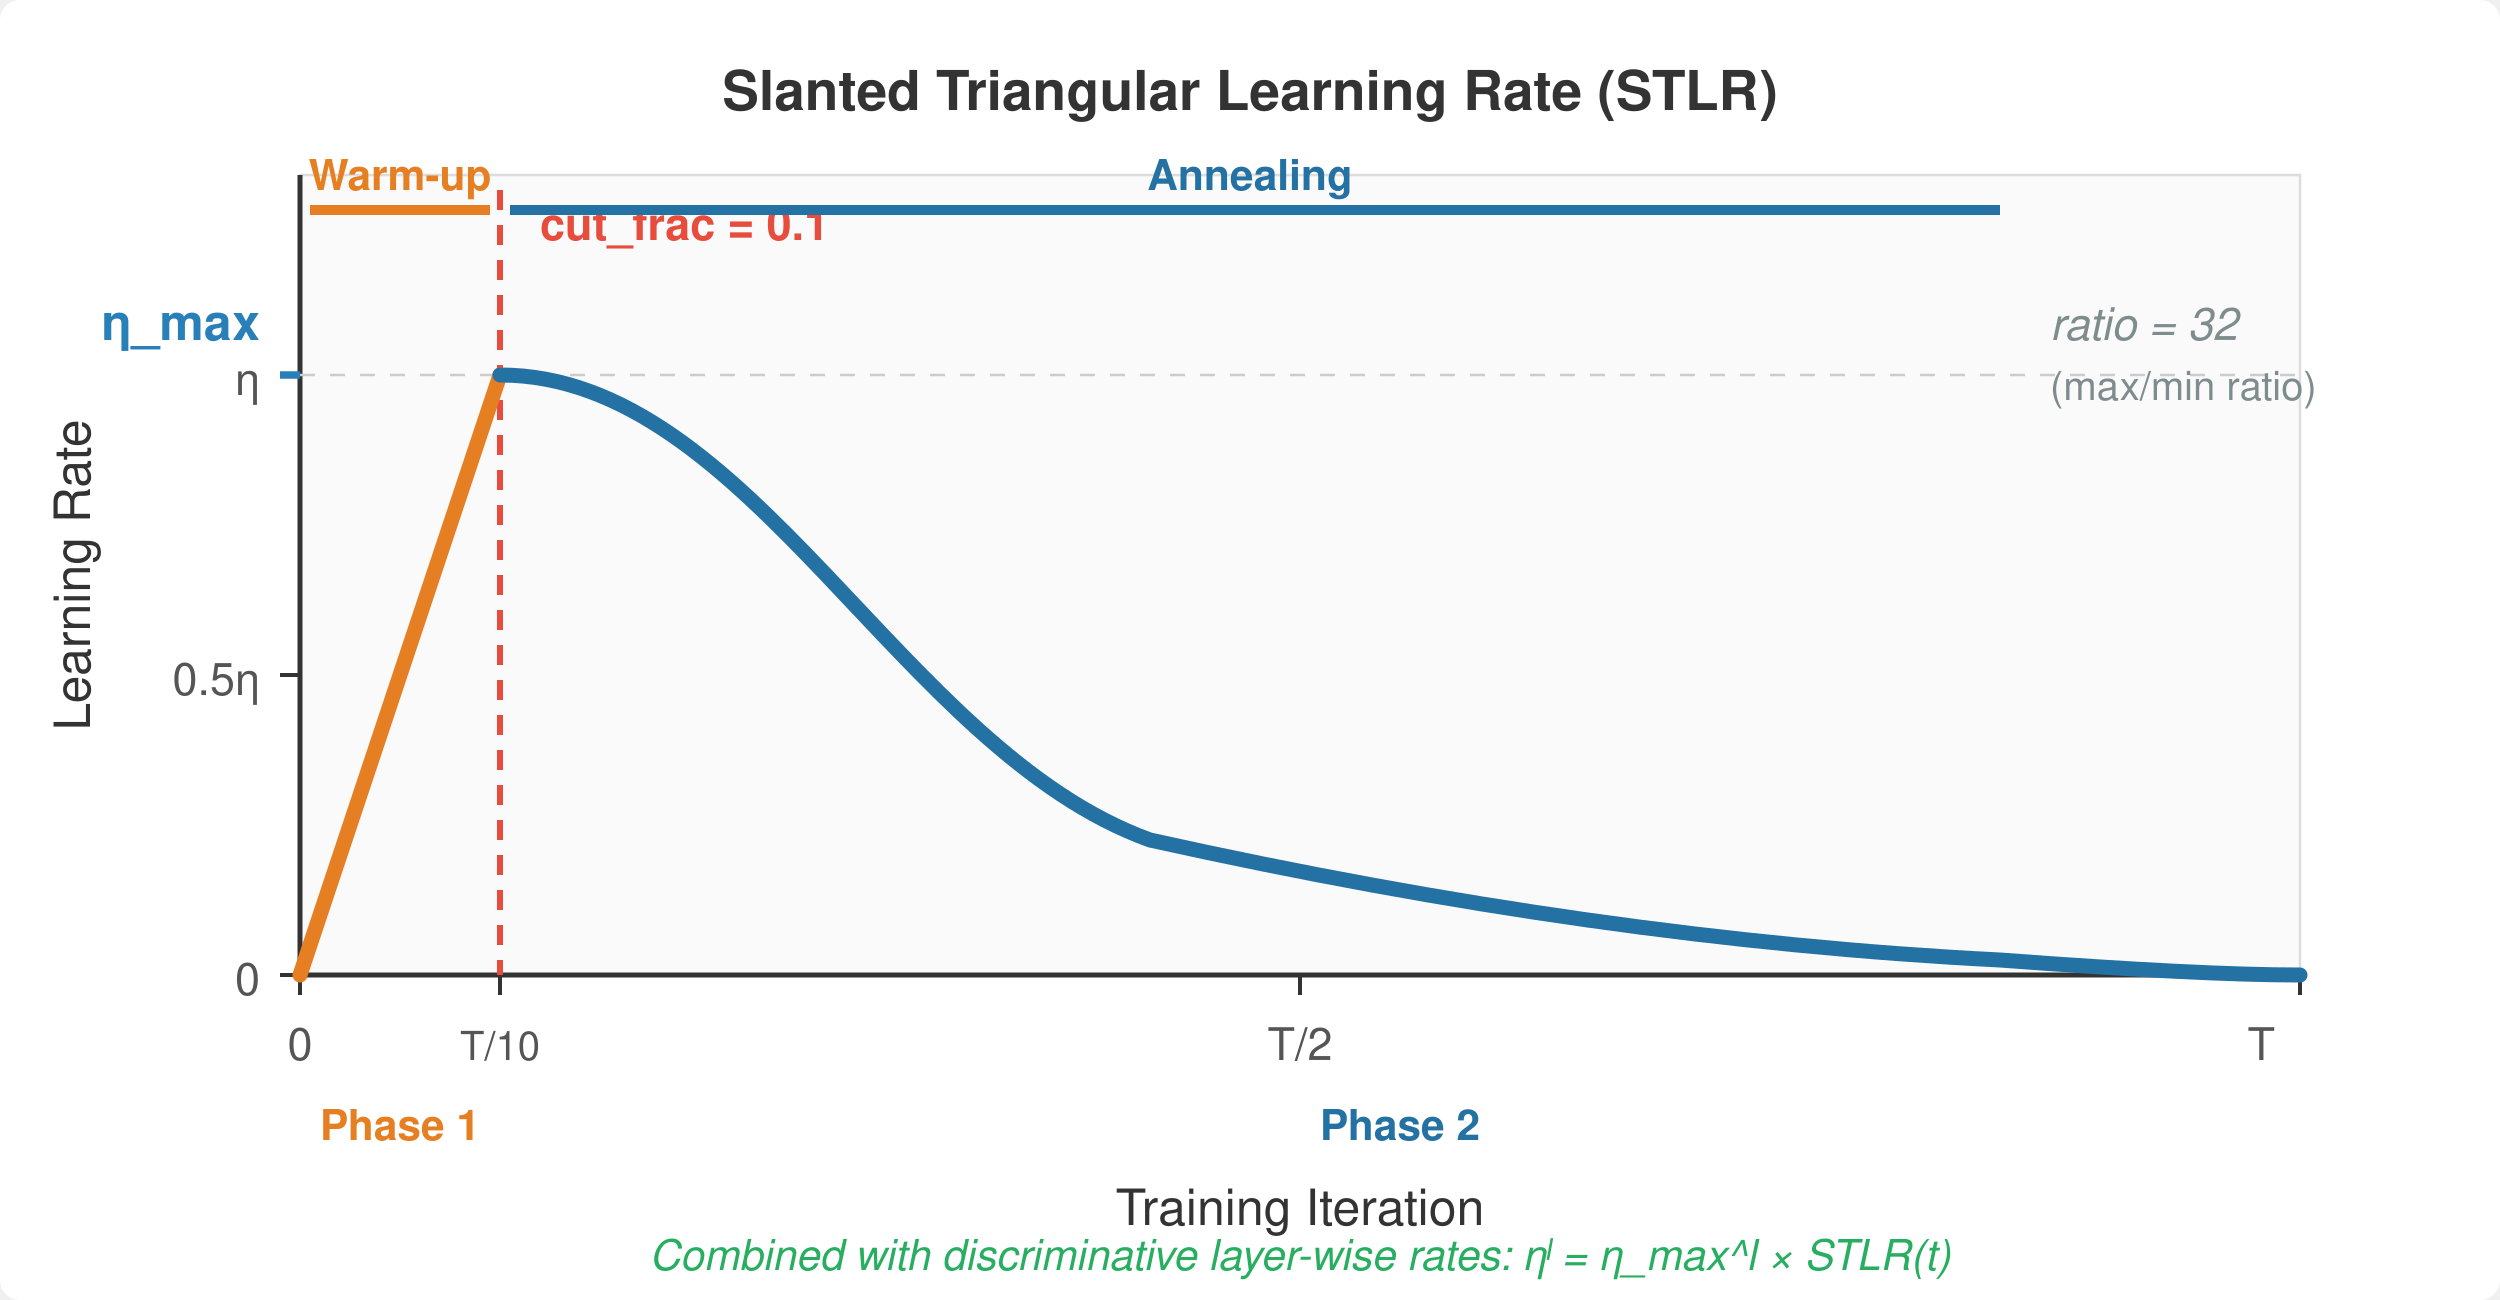
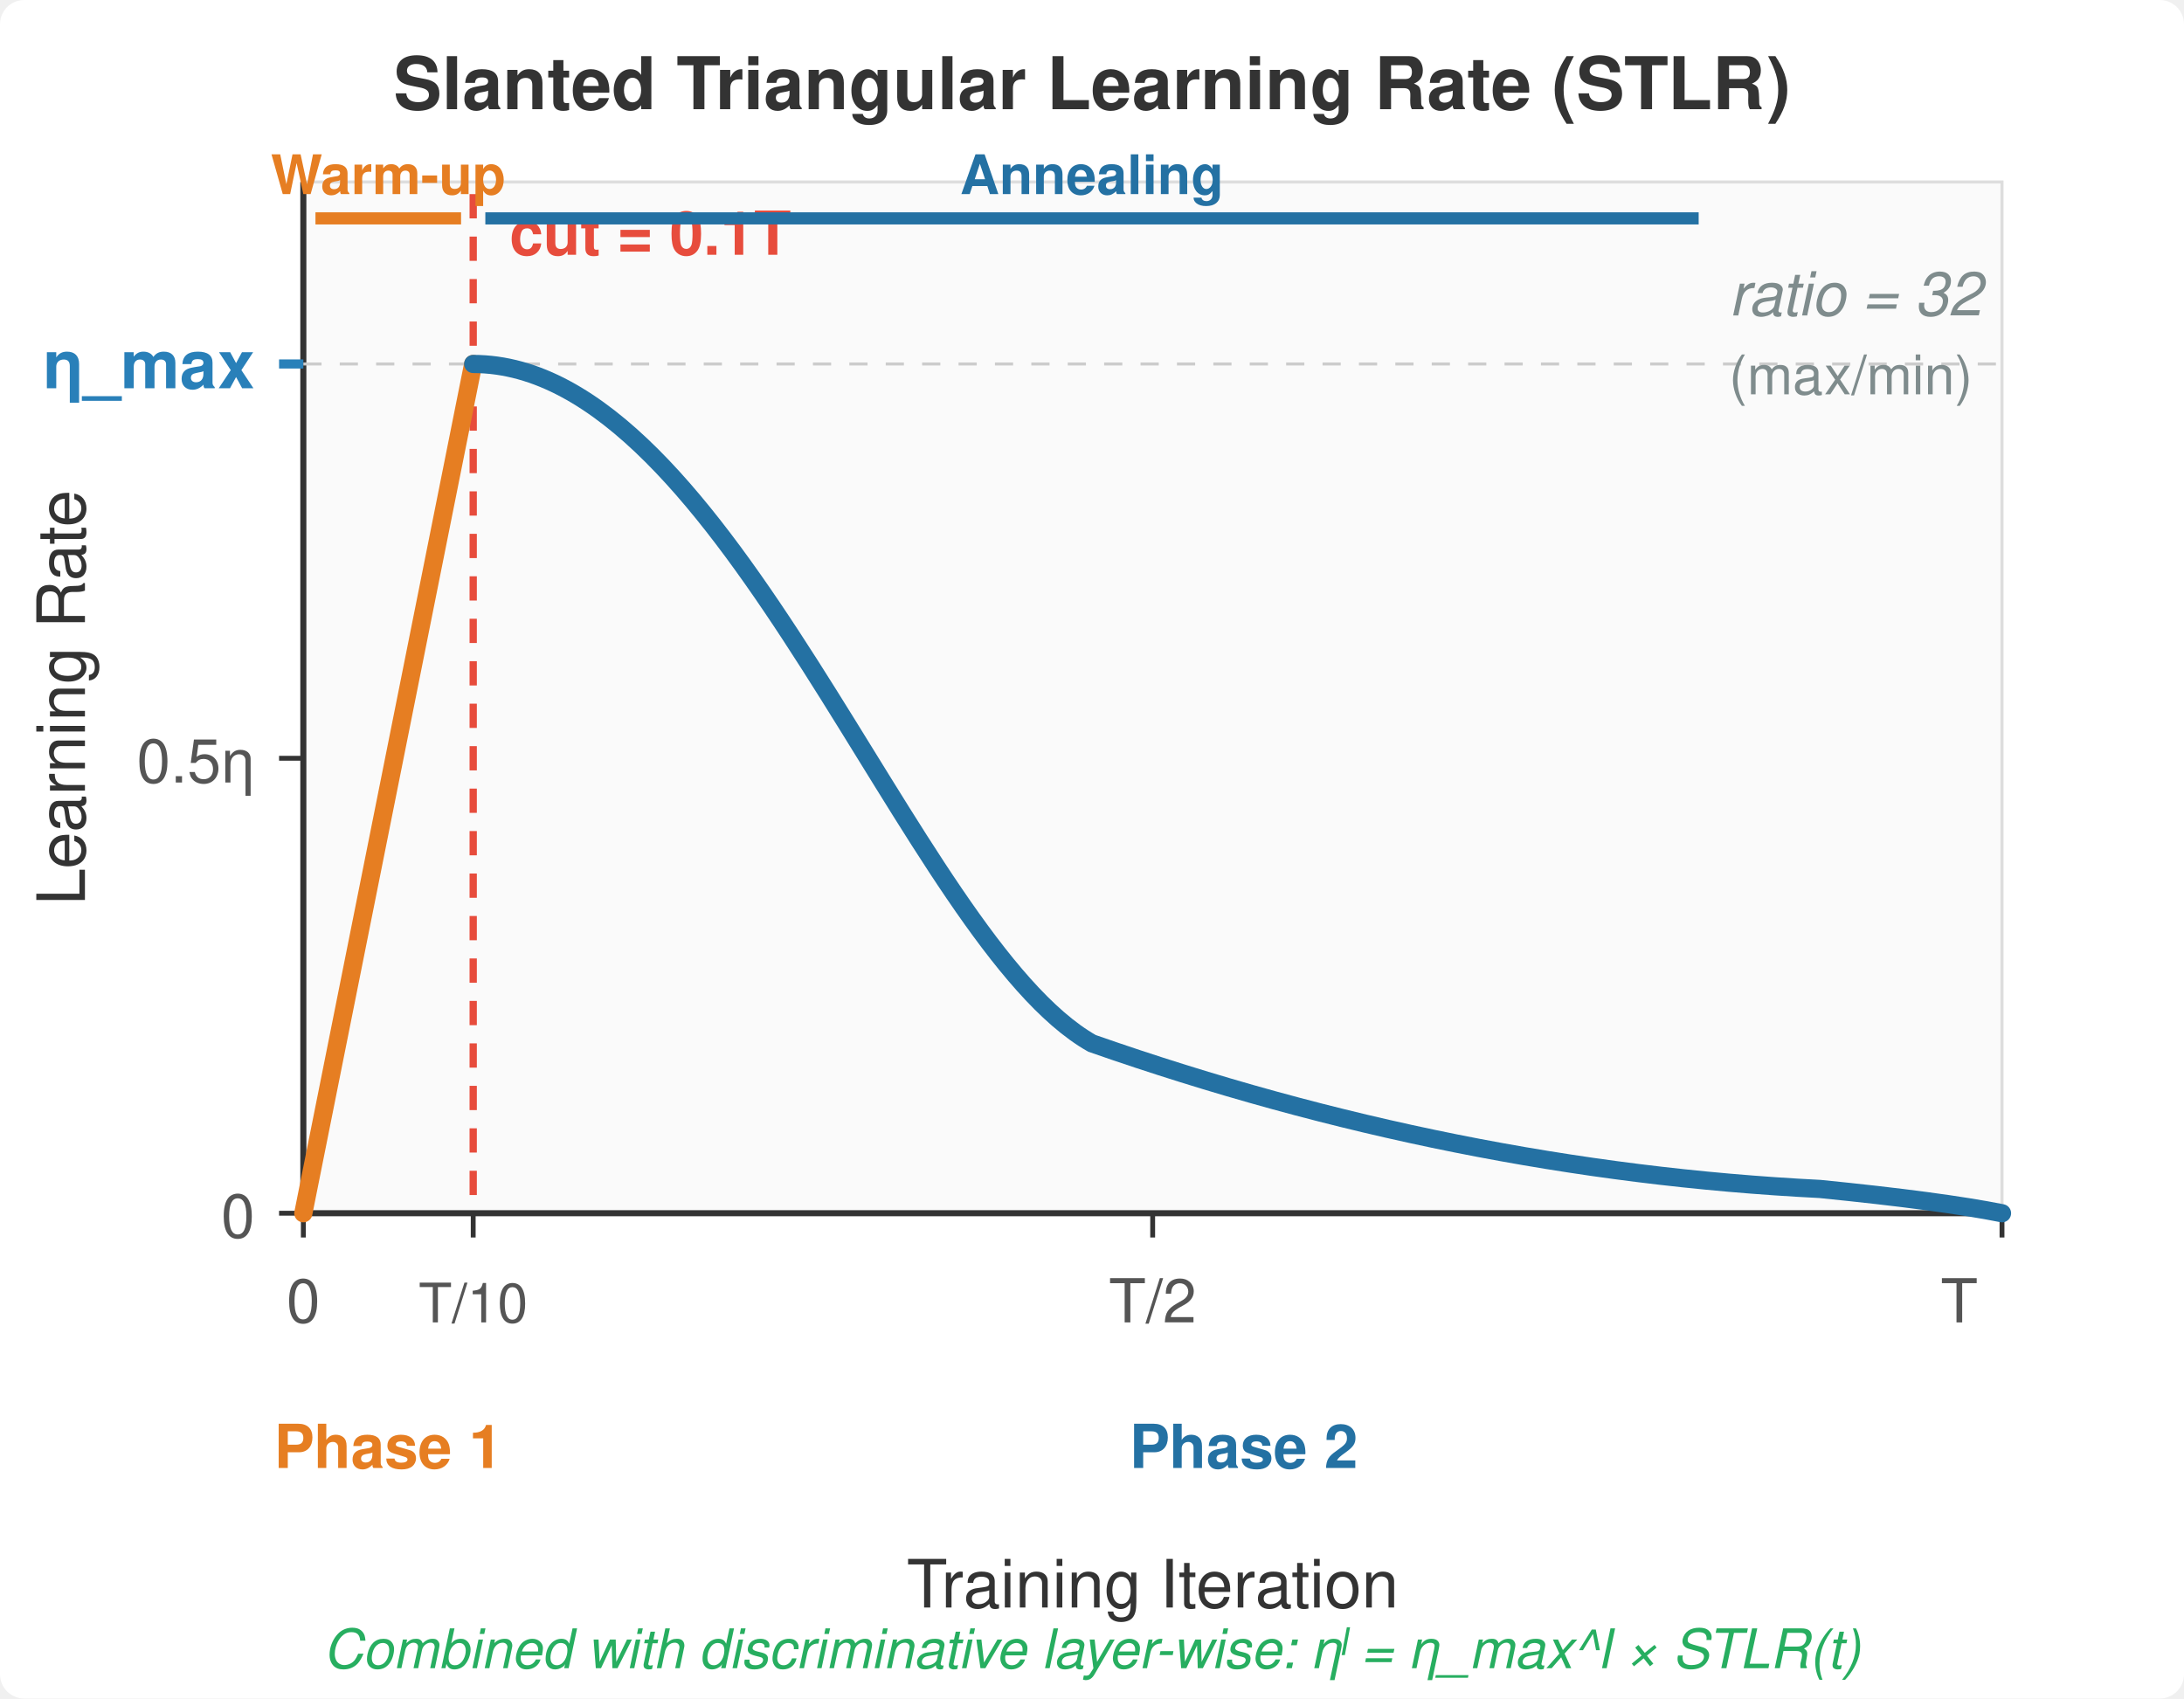
- <svg xmlns="http://www.w3.org/2000/svg" viewBox="0 0 500 260" width="500" height="260">
+ <svg xmlns="http://www.w3.org/2000/svg" viewBox="0 0 360 280" width="360" height="280">
  <style>
    text { font-family: 'Helvetica Neue', Helvetica, Arial, sans-serif; }
  </style>
-   <rect width="500" height="260" fill="#fff" rx="4" />
-   <text x="250" y="22" text-anchor="middle" fill="#333" font-size="11" font-weight="bold">Slanted Triangular Learning Rate (STLR)</text>
-   <rect x="60" y="35" width="400" height="160" fill="#fafafa" stroke="#ddd" stroke-width="0.5" />
-   <line x1="60" y1="35" x2="60" y2="195" stroke="#333" stroke-width="1" />
-   <line x1="60" y1="195" x2="460" y2="195" stroke="#333" stroke-width="1" />
-   <text x="18" y="115" text-anchor="middle" fill="#333" font-size="10" transform="rotate(-90,18,115)">Learning Rate</text>
-   <text x="260" y="245" text-anchor="middle" fill="#333" font-size="10">Training Iteration</text>
-   <line x1="56" y1="195" x2="60" y2="195" stroke="#333" stroke-width="0.8" />
-   <text x="52" y="199" text-anchor="end" fill="#555" font-size="9">0</text>
-   <line x1="56" y1="135" x2="60" y2="135" stroke="#333" stroke-width="0.8" />
-   <text x="52" y="139" text-anchor="end" fill="#555" font-size="9">0.5η</text>
-   <line x1="56" y1="75" x2="60" y2="75" stroke="#333" stroke-width="0.8" />
-   <text x="52" y="79" text-anchor="end" fill="#555" font-size="9">η</text>
-   <text x="52" y="68" text-anchor="end" fill="#2980b9" font-size="10" font-weight="bold">η_max</text>
-   <line x1="56" y1="75" x2="60" y2="75" stroke="#2980b9" stroke-width="1.5" />
-   <line x1="60" y1="195" x2="60" y2="199" stroke="#333" stroke-width="0.8" />
-   <text x="60" y="212" text-anchor="middle" fill="#555" font-size="9">0</text>
-   <line x1="100" y1="195" x2="100" y2="199" stroke="#333" stroke-width="0.8" />
-   <text x="100" y="212" text-anchor="middle" fill="#555" font-size="8">T/10</text>
-   <line x1="260" y1="195" x2="260" y2="199" stroke="#333" stroke-width="0.8" />
-   <text x="260" y="212" text-anchor="middle" fill="#555" font-size="9">T/2</text>
-   <line x1="460" y1="195" x2="460" y2="199" stroke="#333" stroke-width="0.8" />
-   <text x="455" y="212" text-anchor="end" fill="#555" font-size="9">T</text>
-   <line x1="100" y1="38" x2="100" y2="195" stroke="#e74c3c" stroke-width="1.2" stroke-dasharray="4,3" />
-   <text x="108" y="48" text-anchor="start" fill="#e74c3c" font-size="9" font-weight="bold">cut_frac = 0.1</text>
-   <line x1="60" y1="75" x2="460" y2="75" stroke="#ccc" stroke-width="0.5" stroke-dasharray="3,3" />
-   <line x1="62" y1="42" x2="98" y2="42" stroke="#e67e22" stroke-width="2" />
-   <text x="80" y="38" text-anchor="middle" fill="#e67e22" font-size="8.5" font-weight="bold">Warm-up</text>
-   <line x1="102" y1="42" x2="400" y2="42" stroke="#2471a3" stroke-width="2" />
-   <text x="250" y="38" text-anchor="middle" fill="#2471a3" font-size="8.5" font-weight="bold">Annealing</text>
-   <path d="M 60,195 L 100,75" fill="none" stroke="#e67e22" stroke-width="3" stroke-linecap="round" />
-   <path d="M 100,75 C 150,75 180,150 230,168 Q 320,188 400,192 Q 440,195 460,195" fill="none" stroke="#2471a3" stroke-width="3" stroke-linecap="round" />
-   <text x="80" y="228" text-anchor="middle" fill="#e67e22" font-size="8.5" font-weight="bold">Phase 1</text>
-   <text x="280" y="228" text-anchor="middle" fill="#2471a3" font-size="8.5" font-weight="bold">Phase 2</text>
-   <text x="410" y="68" text-anchor="start" fill="#7f8c8d" font-size="9" font-style="italic">ratio = 32</text>
-   <text x="410" y="80" text-anchor="start" fill="#7f8c8d" font-size="8">(max/min ratio)</text>
-   <text x="260" y="254" text-anchor="middle" fill="#27ae60" font-size="8.5" font-style="italic">Combined with discriminative layer-wise rates: ηˡ = η_max^l × STLR(t)</text>
+   <rect width="360" height="280" fill="#fff" rx="4" />
+   <text x="180" y="18" text-anchor="middle" fill="#333" font-size="12" font-weight="bold">Slanted Triangular Learning Rate (STLR)</text>
+   <rect x="50" y="30" width="280" height="170" fill="#fafafa" stroke="#ddd" stroke-width="0.5" />
+   <line x1="50" y1="30" x2="50" y2="200" stroke="#333" stroke-width="1" />
+   <line x1="50" y1="200" x2="330" y2="200" stroke="#333" stroke-width="1" />
+   <text x="14" y="115" text-anchor="middle" fill="#333" font-size="11" transform="rotate(-90,14,115)">Learning Rate</text>
+   <text x="190" y="265" text-anchor="middle" fill="#333" font-size="11">Training Iteration</text>
+   <line x1="46" y1="200" x2="50" y2="200" stroke="#333" stroke-width="0.8" />
+   <text x="42" y="204" text-anchor="end" fill="#555" font-size="10">0</text>
+   <line x1="46" y1="125" x2="50" y2="125" stroke="#333" stroke-width="0.8" />
+   <text x="42" y="129" text-anchor="end" fill="#555" font-size="10">0.5η</text>
+   <line x1="46" y1="60" x2="50" y2="60" stroke="#2980b9" stroke-width="1.5" />
+   <text x="42" y="64" text-anchor="end" fill="#2980b9" font-size="11" font-weight="bold">η_max</text>
+   <line x1="50" y1="200" x2="50" y2="204" stroke="#333" stroke-width="0.8" />
+   <text x="50" y="218" text-anchor="middle" fill="#555" font-size="10">0</text>
+   <line x1="78" y1="200" x2="78" y2="204" stroke="#333" stroke-width="0.8" />
+   <text x="78" y="218" text-anchor="middle" fill="#555" font-size="9">T/10</text>
+   <line x1="190" y1="200" x2="190" y2="204" stroke="#333" stroke-width="0.8" />
+   <text x="190" y="218" text-anchor="middle" fill="#555" font-size="10">T/2</text>
+   <line x1="330" y1="200" x2="330" y2="204" stroke="#333" stroke-width="0.8" />
+   <text x="326" y="218" text-anchor="end" fill="#555" font-size="10">T</text>
+   <line x1="78" y1="32" x2="78" y2="200" stroke="#e74c3c" stroke-width="1.2" stroke-dasharray="4,3" />
+   <text x="84" y="42" text-anchor="start" fill="#e74c3c" font-size="10" font-weight="bold">cut = 0.1T</text>
+   <line x1="52" y1="36" x2="76" y2="36" stroke="#e67e22" stroke-width="2" />
+   <text x="64" y="32" text-anchor="middle" fill="#e67e22" font-size="9" font-weight="bold">Warm-up</text>
+   <line x1="80" y1="36" x2="280" y2="36" stroke="#2471a3" stroke-width="2" />
+   <text x="180" y="32" text-anchor="middle" fill="#2471a3" font-size="9" font-weight="bold">Annealing</text>
+   <line x1="50" y1="60" x2="330" y2="60" stroke="#ccc" stroke-width="0.5" stroke-dasharray="3,3" />
+   <path d="M 50,200 L 78,60" fill="none" stroke="#e67e22" stroke-width="3" stroke-linecap="round" />
+   <path d="M 78,60 C 120,60 150,155 180,172 Q 240,193 300,196 Q 320,198 330,200" fill="none" stroke="#2471a3" stroke-width="3" stroke-linecap="round" />
+   <text x="64" y="242" text-anchor="middle" fill="#e67e22" font-size="10" font-weight="bold">Phase 1</text>
+   <text x="205" y="242" text-anchor="middle" fill="#2471a3" font-size="10" font-weight="bold">Phase 2</text>
+   <text x="285" y="52" text-anchor="start" fill="#7f8c8d" font-size="10" font-style="italic">ratio = 32</text>
+   <text x="285" y="65" text-anchor="start" fill="#7f8c8d" font-size="9">(max/min)</text>
+   <text x="180" y="275" text-anchor="middle" fill="#27ae60" font-size="9" font-style="italic">Combined with discriminative layer-wise: ηˡ = η_max^l × STLR(t)</text>
</svg>
